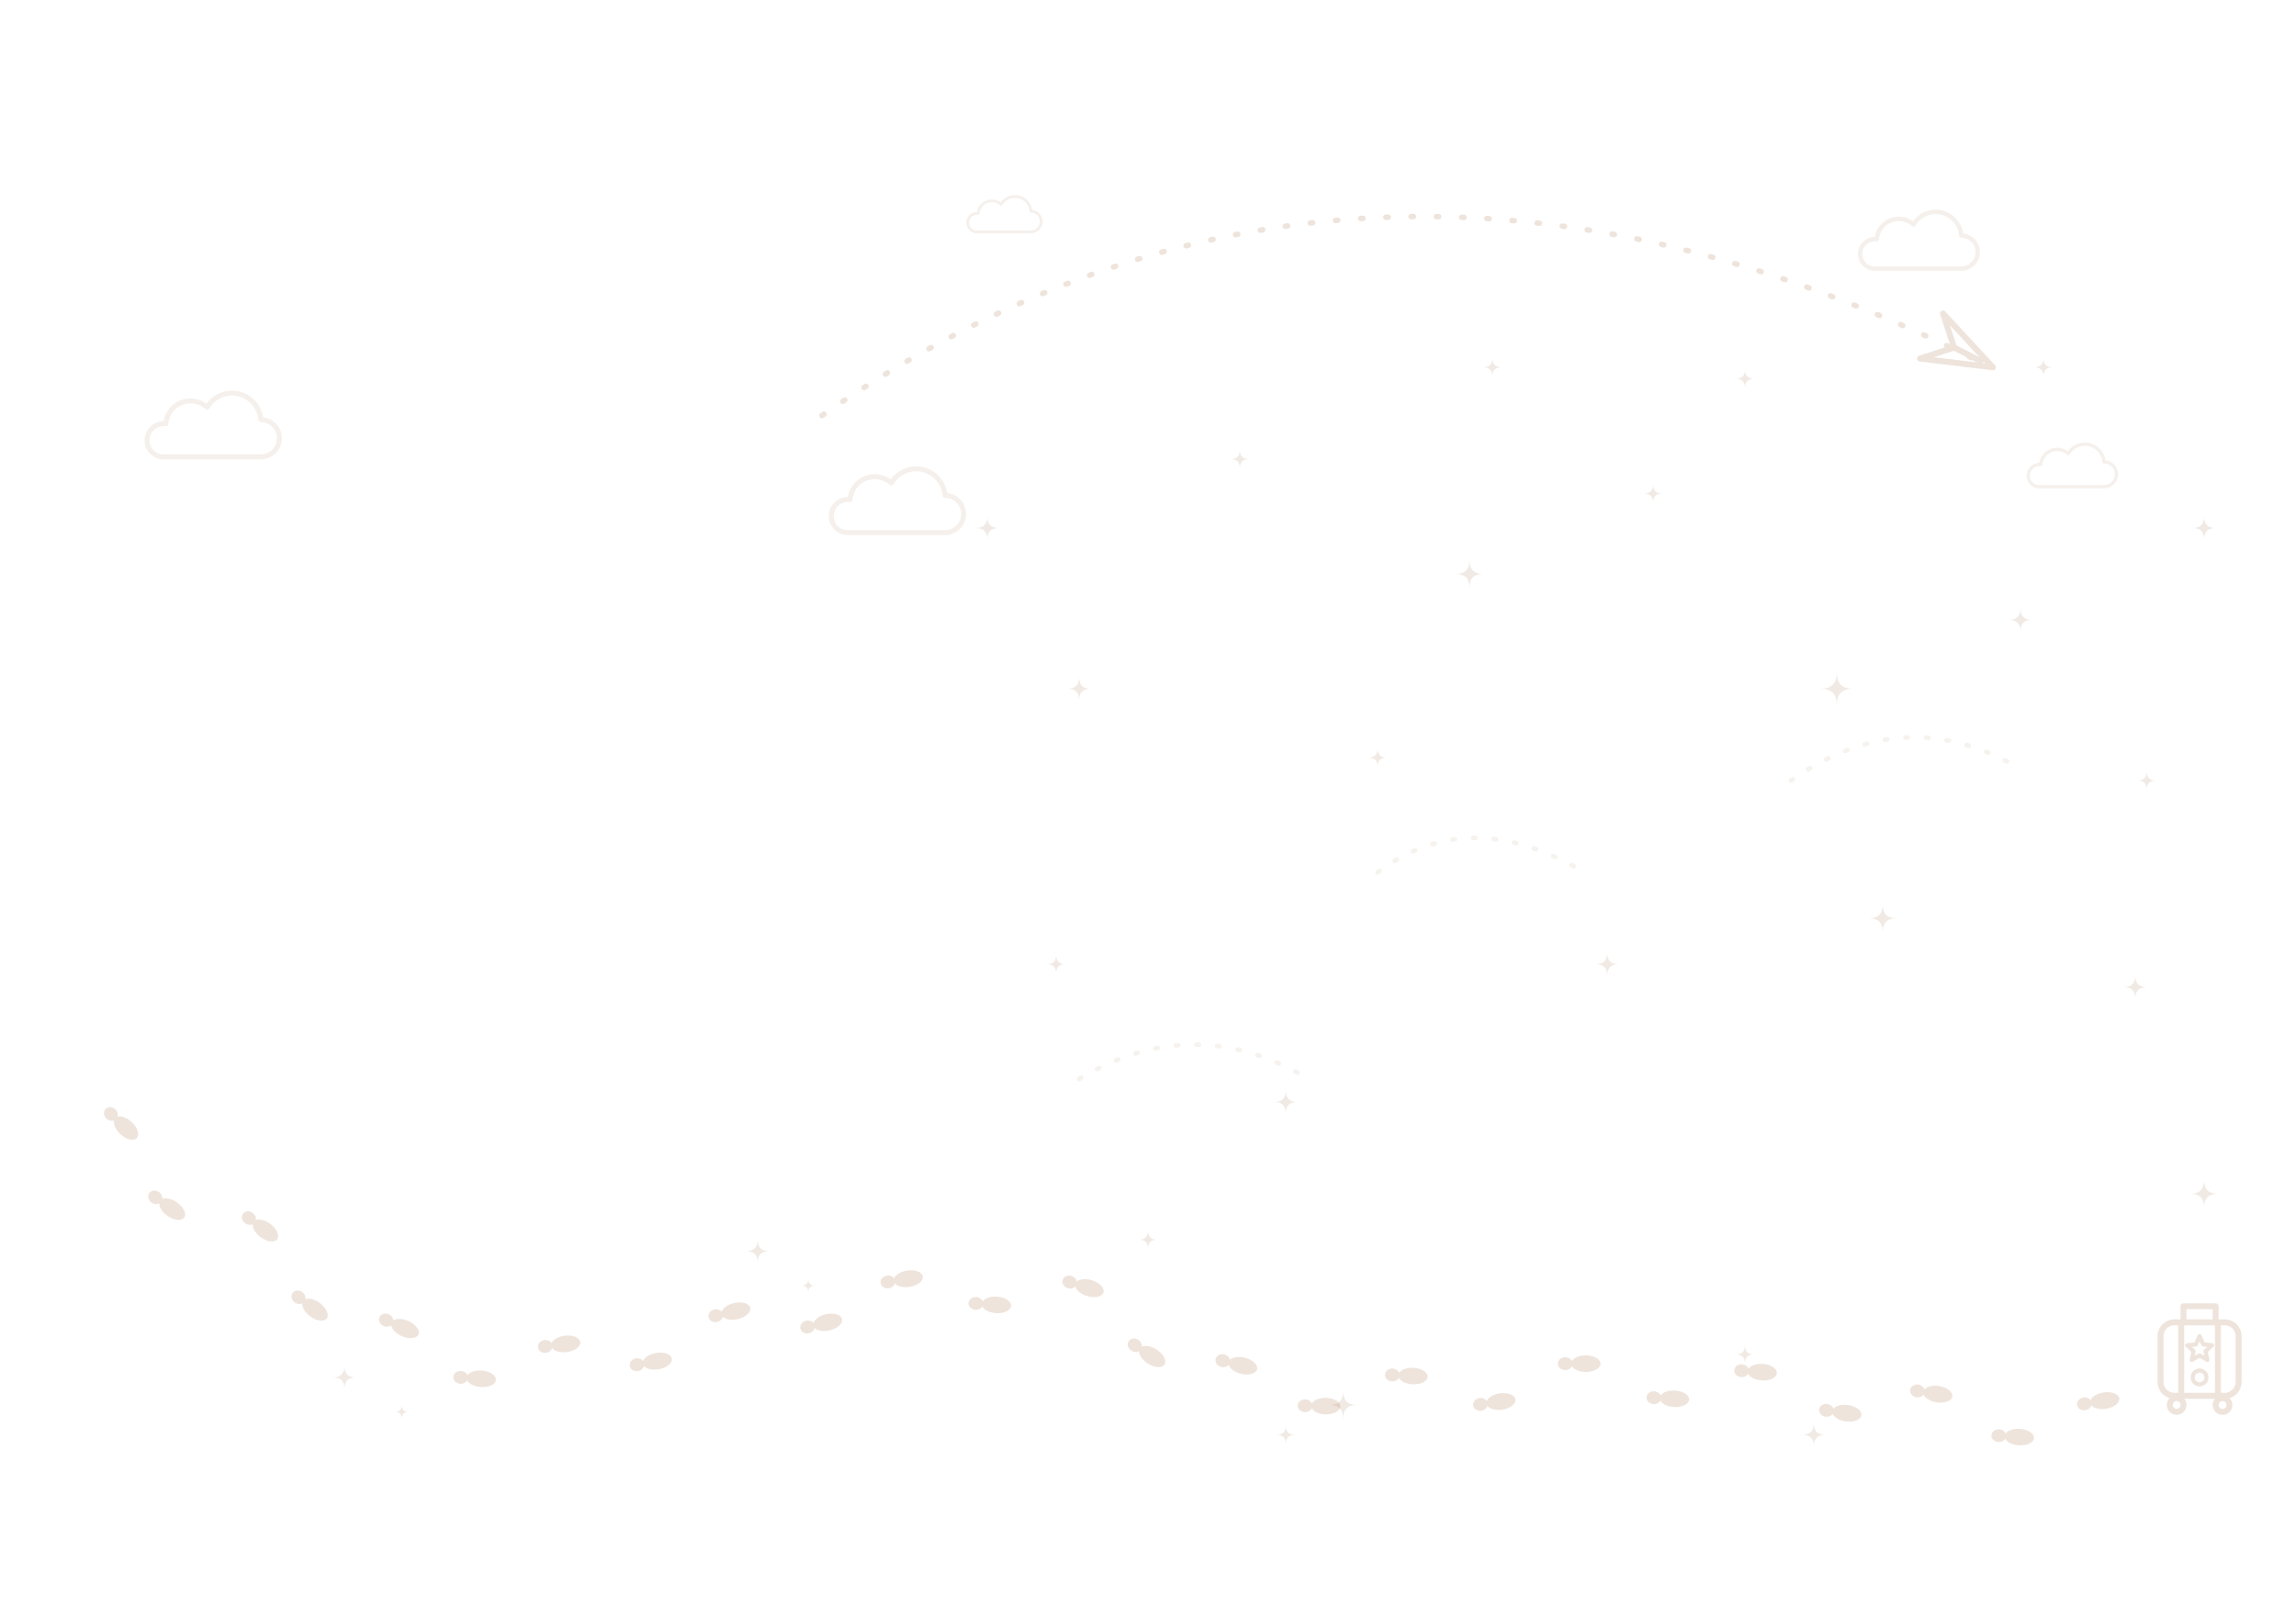
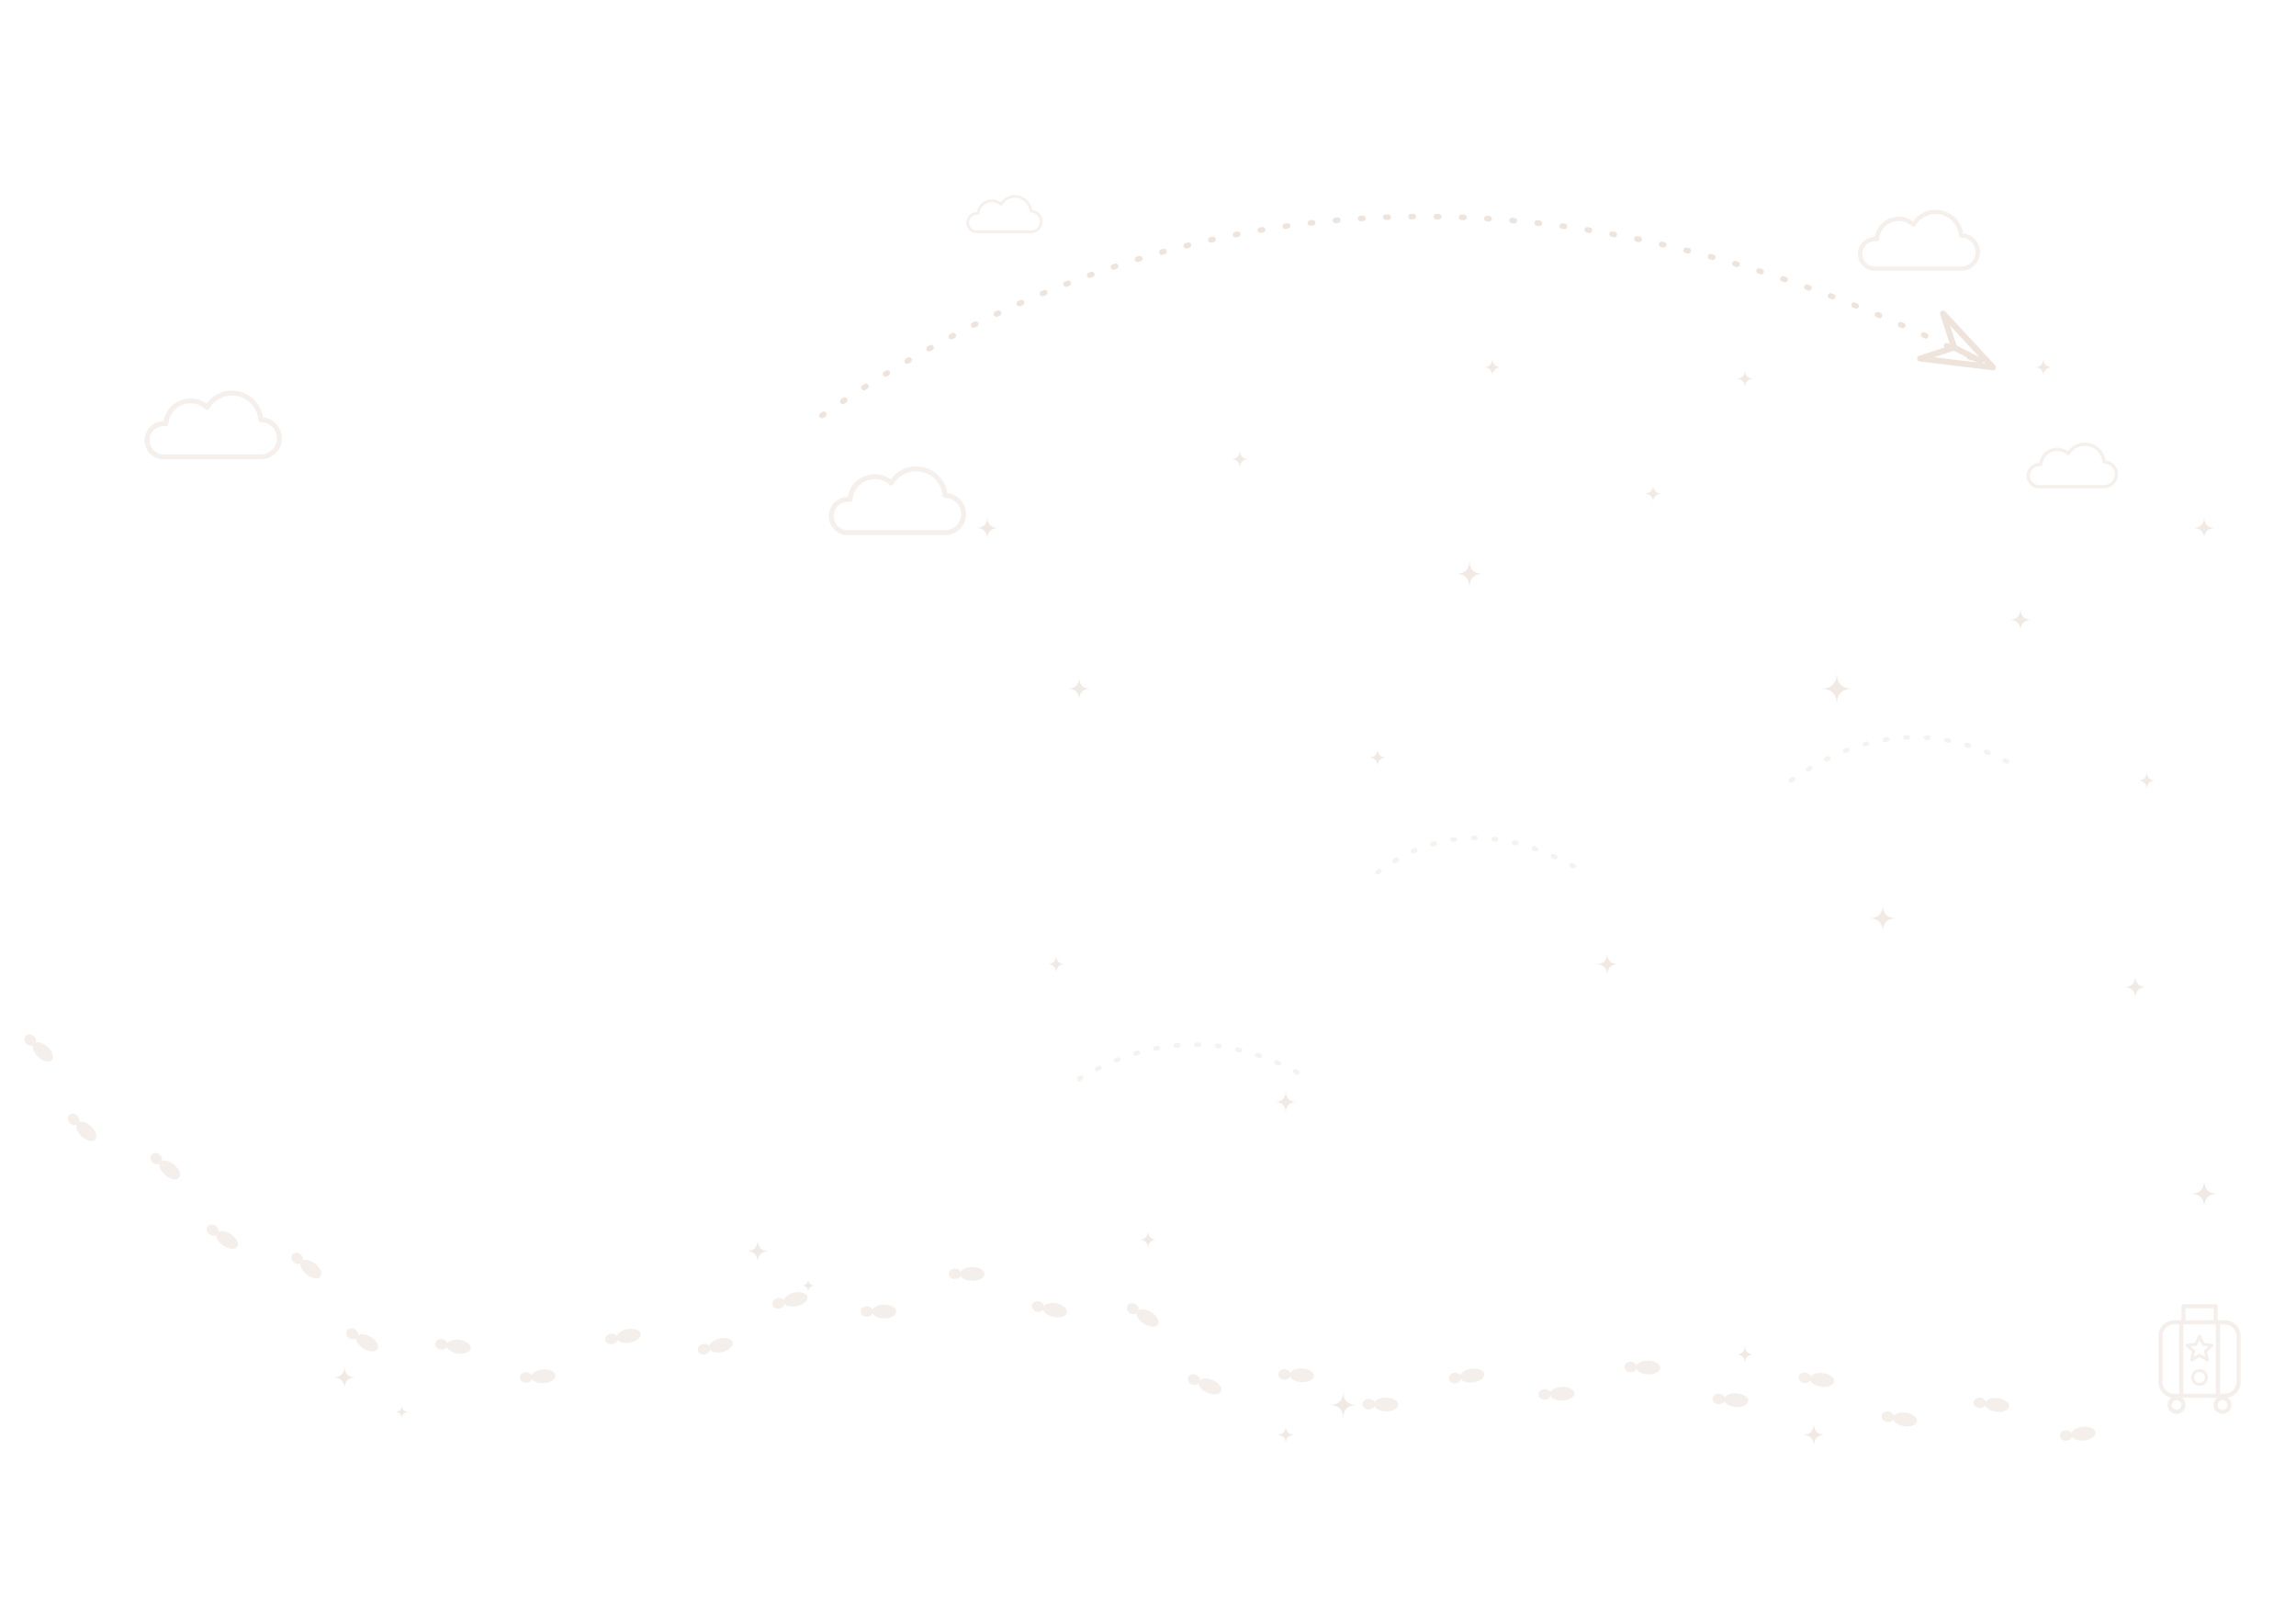
<svg xmlns="http://www.w3.org/2000/svg" viewBox="0 0 1000 700" preserveAspectRatio="xMidYMid slice" fill="none" stroke="#a87a52" stroke-linecap="round" stroke-linejoin="round">
-   <g opacity=".2">
+   <g opacity=".12">
    <g fill="#a87a52" stroke="none">
-       <g transform="translate(54.9 491.4) rotate(133)">
-         <ellipse rx="3.6" ry="6.4" />
-         <ellipse cy="9" rx="2.8" ry="3.2" />
+       <g transform="translate(18.7 458.2) rotate(133)">
+         <ellipse rx="3" ry="5.3" />
+         <ellipse cy="7.6" rx="2.3" ry="2.7" />
      </g>
-       <g transform="translate(75.0 526.7) rotate(125)">
-         <ellipse rx="3.6" ry="6.4" />
-         <ellipse cy="9" rx="2.8" ry="3.2" />
+       <g transform="translate(37.6 492.8) rotate(133)">
+         <ellipse rx="3" ry="5.3" />
+         <ellipse cy="7.6" rx="2.3" ry="2.7" />
      </g>
-       <g transform="translate(115.6 536.0) rotate(127)">
-         <ellipse rx="3.6" ry="6.4" />
-         <ellipse cy="9" rx="2.8" ry="3.2" />
+       <g transform="translate(73.9 509.6) rotate(130)">
+         <ellipse rx="3" ry="5.3" />
+         <ellipse cy="7.6" rx="2.3" ry="2.7" />
      </g>
-       <g transform="translate(137.2 570.5) rotate(127)">
-         <ellipse rx="3.6" ry="6.4" />
-         <ellipse cy="9" rx="2.8" ry="3.2" />
+       <g transform="translate(98.9 540.1) rotate(124)">
+         <ellipse rx="3" ry="5.3" />
+         <ellipse cy="7.6" rx="2.3" ry="2.7" />
      </g>
-       <g transform="translate(176.4 578.7) rotate(114)">
-         <ellipse rx="3.6" ry="6.4" />
-         <ellipse cy="9" rx="2.8" ry="3.2" />
+       <g transform="translate(135.4 552.8) rotate(128)">
+         <ellipse rx="3" ry="5.3" />
+         <ellipse cy="7.6" rx="2.3" ry="2.7" />
      </g>
-       <g transform="translate(209.6 600.6) rotate(94)">
-         <ellipse rx="3.6" ry="6.4" />
-         <ellipse cy="9" rx="2.8" ry="3.2" />
+       <g transform="translate(159.9 584.9) rotate(121)">
+         <ellipse rx="3" ry="5.3" />
+         <ellipse cy="7.6" rx="2.3" ry="2.7" />
      </g>
-       <g transform="translate(246.4 585.4) rotate(83)">
-         <ellipse rx="3.6" ry="6.4" />
-         <ellipse cy="9" rx="2.8" ry="3.2" />
+       <g transform="translate(199.8 586.6) rotate(98)">
+         <ellipse rx="3" ry="5.3" />
+         <ellipse cy="7.6" rx="2.3" ry="2.7" />
      </g>
-       <g transform="translate(286.3 592.9) rotate(80)">
-         <ellipse rx="3.6" ry="6.4" />
-         <ellipse cy="9" rx="2.8" ry="3.2" />
+       <g transform="translate(236.7 599.5) rotate(86)">
+         <ellipse rx="3" ry="5.3" />
+         <ellipse cy="7.6" rx="2.3" ry="2.7" />
      </g>
-       <g transform="translate(320.5 571.1) rotate(77)">
-         <ellipse rx="3.6" ry="6.4" />
-         <ellipse cy="9" rx="2.8" ry="3.2" />
+       <g transform="translate(273.8 581.9) rotate(80)">
+         <ellipse rx="3" ry="5.3" />
+         <ellipse cy="7.6" rx="2.3" ry="2.7" />
      </g>
-       <g transform="translate(360.5 576.0) rotate(77)">
-         <ellipse rx="3.6" ry="6.4" />
-         <ellipse cy="9" rx="2.8" ry="3.2" />
+       <g transform="translate(314.0 586.0) rotate(77)">
+         <ellipse rx="3" ry="5.3" />
+         <ellipse cy="7.6" rx="2.3" ry="2.7" />
      </g>
-       <g transform="translate(395.6 557.0) rotate(81)">
-         <ellipse rx="3.6" ry="6.4" />
-         <ellipse cy="9" rx="2.8" ry="3.2" />
+       <g transform="translate(346.5 566.0) rotate(77)">
+         <ellipse rx="3" ry="5.3" />
+         <ellipse cy="7.6" rx="2.3" ry="2.7" />
      </g>
-       <g transform="translate(434.0 568.4) rotate(94)">
-         <ellipse rx="3.6" ry="6.4" />
-         <ellipse cy="9" rx="2.8" ry="3.2" />
+       <g transform="translate(385.1 571.3) rotate(90)">
+         <ellipse rx="3" ry="5.3" />
+         <ellipse cy="7.6" rx="2.3" ry="2.7" />
      </g>
-       <g transform="translate(474.5 561.1) rotate(107)">
-         <ellipse rx="3.6" ry="6.4" />
-         <ellipse cy="9" rx="2.8" ry="3.2" />
+       <g transform="translate(423.5 554.9) rotate(90)">
+         <ellipse rx="3" ry="5.3" />
+         <ellipse cy="7.6" rx="2.3" ry="2.7" />
      </g>
-       <g transform="translate(501.8 590.9) rotate(123)">
-         <ellipse rx="3.6" ry="6.4" />
-         <ellipse cy="9" rx="2.8" ry="3.2" />
+       <g transform="translate(459.5 570.7) rotate(102)">
+         <ellipse rx="3" ry="5.3" />
+         <ellipse cy="7.6" rx="2.3" ry="2.7" />
      </g>
-       <g transform="translate(541.3 594.9) rotate(104)">
-         <ellipse rx="3.6" ry="6.4" />
-         <ellipse cy="9" rx="2.8" ry="3.2" />
+       <g transform="translate(499.8 574.1) rotate(122)">
+         <ellipse rx="3" ry="5.3" />
+         <ellipse cy="7.6" rx="2.3" ry="2.7" />
      </g>
-       <g transform="translate(577.4 612.5) rotate(91)">
-         <ellipse rx="3.6" ry="6.4" />
-         <ellipse cy="9" rx="2.8" ry="3.2" />
+       <g transform="translate(527.0 603.9) rotate(113)">
+         <ellipse rx="3" ry="5.3" />
+         <ellipse cy="7.6" rx="2.3" ry="2.7" />
      </g>
-       <g transform="translate(615.4 599.4) rotate(93)">
-         <ellipse rx="3.6" ry="6.4" />
-         <ellipse cy="9" rx="2.8" ry="3.2" />
+       <g transform="translate(567.0 599.1) rotate(93)">
+         <ellipse rx="3" ry="5.3" />
+         <ellipse cy="7.6" rx="2.3" ry="2.7" />
      </g>
-       <g transform="translate(653.7 610.5) rotate(82)">
-         <ellipse rx="3.6" ry="6.4" />
-         <ellipse cy="9" rx="2.8" ry="3.2" />
+       <g transform="translate(603.7 611.8) rotate(91)">
+         <ellipse rx="3" ry="5.3" />
+         <ellipse cy="7.6" rx="2.3" ry="2.7" />
      </g>
-       <g transform="translate(690.7 594.0) rotate(90)">
-         <ellipse rx="3.6" ry="6.4" />
-         <ellipse cy="9" rx="2.8" ry="3.2" />
+       <g transform="translate(641.2 599.2) rotate(82)">
+         <ellipse rx="3" ry="5.3" />
+         <ellipse cy="7.6" rx="2.3" ry="2.7" />
      </g>
-       <g transform="translate(729.3 609.3) rotate(93)">
-         <ellipse rx="3.6" ry="6.4" />
-         <ellipse cy="9" rx="2.8" ry="3.2" />
+       <g transform="translate(680.4 607.1) rotate(88)">
+         <ellipse rx="3" ry="5.3" />
+         <ellipse cy="7.6" rx="2.3" ry="2.7" />
      </g>
-       <g transform="translate(767.5 597.7) rotate(94)">
-         <ellipse rx="3.6" ry="6.4" />
-         <ellipse cy="9" rx="2.8" ry="3.2" />
+       <g transform="translate(717.8 595.7) rotate(92)">
+         <ellipse rx="3" ry="5.3" />
+         <ellipse cy="7.6" rx="2.3" ry="2.7" />
      </g>
-       <g transform="translate(804.4 615.6) rotate(98)">
-         <ellipse rx="3.6" ry="6.4" />
-         <ellipse cy="9" rx="2.8" ry="3.2" />
+       <g transform="translate(756.2 609.9) rotate(94)">
+         <ellipse rx="3" ry="5.3" />
+         <ellipse cy="7.6" rx="2.3" ry="2.7" />
      </g>
-       <g transform="translate(844.0 607.3) rotate(99)">
-         <ellipse rx="3.6" ry="6.4" />
-         <ellipse cy="9" rx="2.8" ry="3.2" />
+       <g transform="translate(793.6 601.1) rotate(97)">
+         <ellipse rx="3" ry="5.3" />
+         <ellipse cy="7.6" rx="2.3" ry="2.7" />
      </g>
-       <g transform="translate(879.5 626.0) rotate(94)">
-         <ellipse rx="3.6" ry="6.4" />
-         <ellipse cy="9" rx="2.8" ry="3.2" />
+       <g transform="translate(829.7 618.3) rotate(99)">
+         <ellipse rx="3" ry="5.3" />
+         <ellipse cy="7.6" rx="2.3" ry="2.7" />
      </g>
-       <g transform="translate(916.7 610.1) rotate(81)">
-         <ellipse rx="3.6" ry="6.4" />
-         <ellipse cy="9" rx="2.8" ry="3.2" />
+       <g transform="translate(869.8 612.0) rotate(97)">
+         <ellipse rx="3" ry="5.3" />
+         <ellipse cy="7.6" rx="2.3" ry="2.7" />
+       </g>
+       <g transform="translate(907.4 624.5) rotate(84)">
+         <ellipse rx="3" ry="5.3" />
+         <ellipse cy="7.6" rx="2.3" ry="2.7" />
      </g>
    </g>
-     <g transform="translate(958 590)" stroke-width="2.6">
+     <g transform="translate(958 590)" stroke-width="1.8">
      <rect x="-17" y="-14" width="34" height="32" rx="6" />
      <path d="M-7-14V-21H7V-14M-8-14V18M8-14V18" />
-       <path d="M0-8L1.6-4.4L5.4-4L2.6-1.4L3.4 2.4L0 .4L-3.4 2.4L-2.6-1.4L-5.4-4L-1.6-4.4Z" stroke-width="1.8" />
-       <circle cy="10" r="3" stroke-width="1.8" />
+       <path d="M0-8L1.6-4.4L5.4-4L2.6-1.4L3.4 2.4L0 .4L-3.4 2.4L-2.6-1.4L-5.4-4L-1.6-4.4Z" stroke-width="1.3" />
+       <circle cy="10" r="3" stroke-width="1.3" />
      <circle cx="-10" cy="22" r="3" />
      <circle cx="10" cy="22" r="3" />
    </g>
+   </g>
+   <g opacity=".2">
    <path d="M358 181Q590 20 863 158" stroke-width="2.4" stroke-dasharray="1 10" />
    <g transform="translate(868 160) rotate(27)" stroke-width="2.6">
      <path d="M0 0L-30-11L-19 0L-30 11Z" />
      <path d="M-19 0L-6 0" />
    </g>
  </g>
  <g opacity=".11">
    <path transform="translate(65 199) scale(0.9)" d="M6 0H54A9 9 0 0 0 54-18A14 14 0 0 0 28-24A12 12 0 0 0 8-16A8 8 0 0 0 6 0Z" stroke-width="2.4" />
    <path transform="translate(363 232) scale(0.9)" d="M6 0H54A9 9 0 0 0 54-18A14 14 0 0 0 28-24A12 12 0 0 0 8-16A8 8 0 0 0 6 0Z" stroke-width="2.4" />
    <path transform="translate(422 101) scale(0.5)" d="M6 0H54A9 9 0 0 0 54-18A14 14 0 0 0 28-24A12 12 0 0 0 8-16A8 8 0 0 0 6 0Z" stroke-width="2.4" />
    <path transform="translate(811 117) scale(0.8)" d="M6 0H54A9 9 0 0 0 54-18A14 14 0 0 0 28-24A12 12 0 0 0 8-16A8 8 0 0 0 6 0Z" stroke-width="2.4" />
    <path transform="translate(884 212) scale(0.6)" d="M6 0H54A9 9 0 0 0 54-18A14 14 0 0 0 28-24A12 12 0 0 0 8-16A8 8 0 0 0 6 0Z" stroke-width="2.4" />
  </g>
  <g opacity=".16">
    <path d="M150 595Q150 600 155 600Q150 600 150 605Q150 600 145 600Q150 600 150 595Z" fill="#a87a52" stroke="none" />
    <path d="M175 612Q175 615 178 615Q175 615 175 618Q175 615 172 615Q175 615 175 612Z" fill="#a87a52" stroke="none" />
    <path d="M330 540Q330 545 335 545Q330 545 330 550Q330 545 325 545Q330 545 330 540Z" fill="#a87a52" stroke="none" />
    <path d="M352 557Q352 560 355 560Q352 560 352 563Q352 560 349 560Q352 560 352 557Z" fill="#a87a52" stroke="none" />
    <path d="M560 621Q560 625 564 625Q560 625 560 629Q560 625 556 625Q560 625 560 621Z" fill="#a87a52" stroke="none" />
    <path d="M585 606Q585 612 591 612Q585 612 585 618Q585 612 579 612Q585 612 585 606Z" fill="#a87a52" stroke="none" />
    <path d="M760 586Q760 590 764 590Q760 590 760 594Q760 590 756 590Q760 590 760 586Z" fill="#a87a52" stroke="none" />
    <path d="M790 620Q790 625 795 625Q790 625 790 630Q790 625 785 625Q790 625 790 620Z" fill="#a87a52" stroke="none" />
    <path d="M470 295Q470 300 475 300Q470 300 470 305Q470 300 465 300Q470 300 470 295Z" fill="#a87a52" stroke="none" />
    <path d="M540 196Q540 200 544 200Q540 200 540 204Q540 200 536 200Q540 200 540 196Z" fill="#a87a52" stroke="none" />
    <path d="M640 244Q640 250 646 250Q640 250 640 256Q640 250 634 250Q640 250 640 244Z" fill="#a87a52" stroke="none" />
    <path d="M720 211Q720 215 724 215Q720 215 720 219Q720 215 716 215Q720 215 720 211Z" fill="#a87a52" stroke="none" />
    <path d="M800 293Q800 300 807 300Q800 300 800 307Q800 300 793 300Q800 300 800 293Z" fill="#a87a52" stroke="none" />
    <path d="M880 265Q880 270 885 270Q880 270 880 275Q880 270 875 270Q880 270 880 265Z" fill="#a87a52" stroke="none" />
    <path d="M935 336Q935 340 939 340Q935 340 935 344Q935 340 931 340Q935 340 935 336Z" fill="#a87a52" stroke="none" />
    <path d="M600 326Q600 330 604 330Q600 330 600 334Q600 330 596 330Q600 330 600 326Z" fill="#a87a52" stroke="none" />
    <path d="M700 415Q700 420 705 420Q700 420 700 425Q700 420 695 420Q700 420 700 415Z" fill="#a87a52" stroke="none" />
    <path d="M820 394Q820 400 826 400Q820 400 820 406Q820 400 814 400Q820 400 820 394Z" fill="#a87a52" stroke="none" />
    <path d="M930 425Q930 430 935 430Q930 430 930 435Q930 430 925 430Q930 430 930 425Z" fill="#a87a52" stroke="none" />
    <path d="M460 416Q460 420 464 420Q460 420 460 424Q460 420 456 420Q460 420 460 416Z" fill="#a87a52" stroke="none" />
    <path d="M560 475Q560 480 565 480Q560 480 560 485Q560 480 555 480Q560 480 560 475Z" fill="#a87a52" stroke="none" />
    <path d="M960 225Q960 230 965 230Q960 230 960 235Q960 230 955 230Q960 230 960 225Z" fill="#a87a52" stroke="none" />
    <path d="M960 514Q960 520 966 520Q960 520 960 526Q960 520 954 520Q960 520 960 514Z" fill="#a87a52" stroke="none" />
    <path d="M430 225Q430 230 435 230Q430 230 430 235Q430 230 425 230Q430 230 430 225Z" fill="#a87a52" stroke="none" />
    <path d="M650 156Q650 160 654 160Q650 160 650 164Q650 160 646 160Q650 160 650 156Z" fill="#a87a52" stroke="none" />
    <path d="M760 161Q760 165 764 165Q760 165 760 169Q760 165 756 165Q760 165 760 161Z" fill="#a87a52" stroke="none" />
    <path d="M890 156Q890 160 894 160Q890 160 890 164Q890 160 886 160Q890 160 890 156Z" fill="#a87a52" stroke="none" />
    <path d="M500 536Q500 540 504 540Q500 540 500 544Q500 540 496 540Q500 540 500 536Z" fill="#a87a52" stroke="none" />
  </g>
  <g opacity=".1">
    <path d="M600 380Q640 350 690 380" stroke-width="2" stroke-dasharray="1 8" />
    <path d="M780 340Q830 305 880 335" stroke-width="2" stroke-dasharray="1 8" />
    <path d="M470 470Q520 440 570 470" stroke-width="2" stroke-dasharray="1 8" />
  </g>
</svg>
